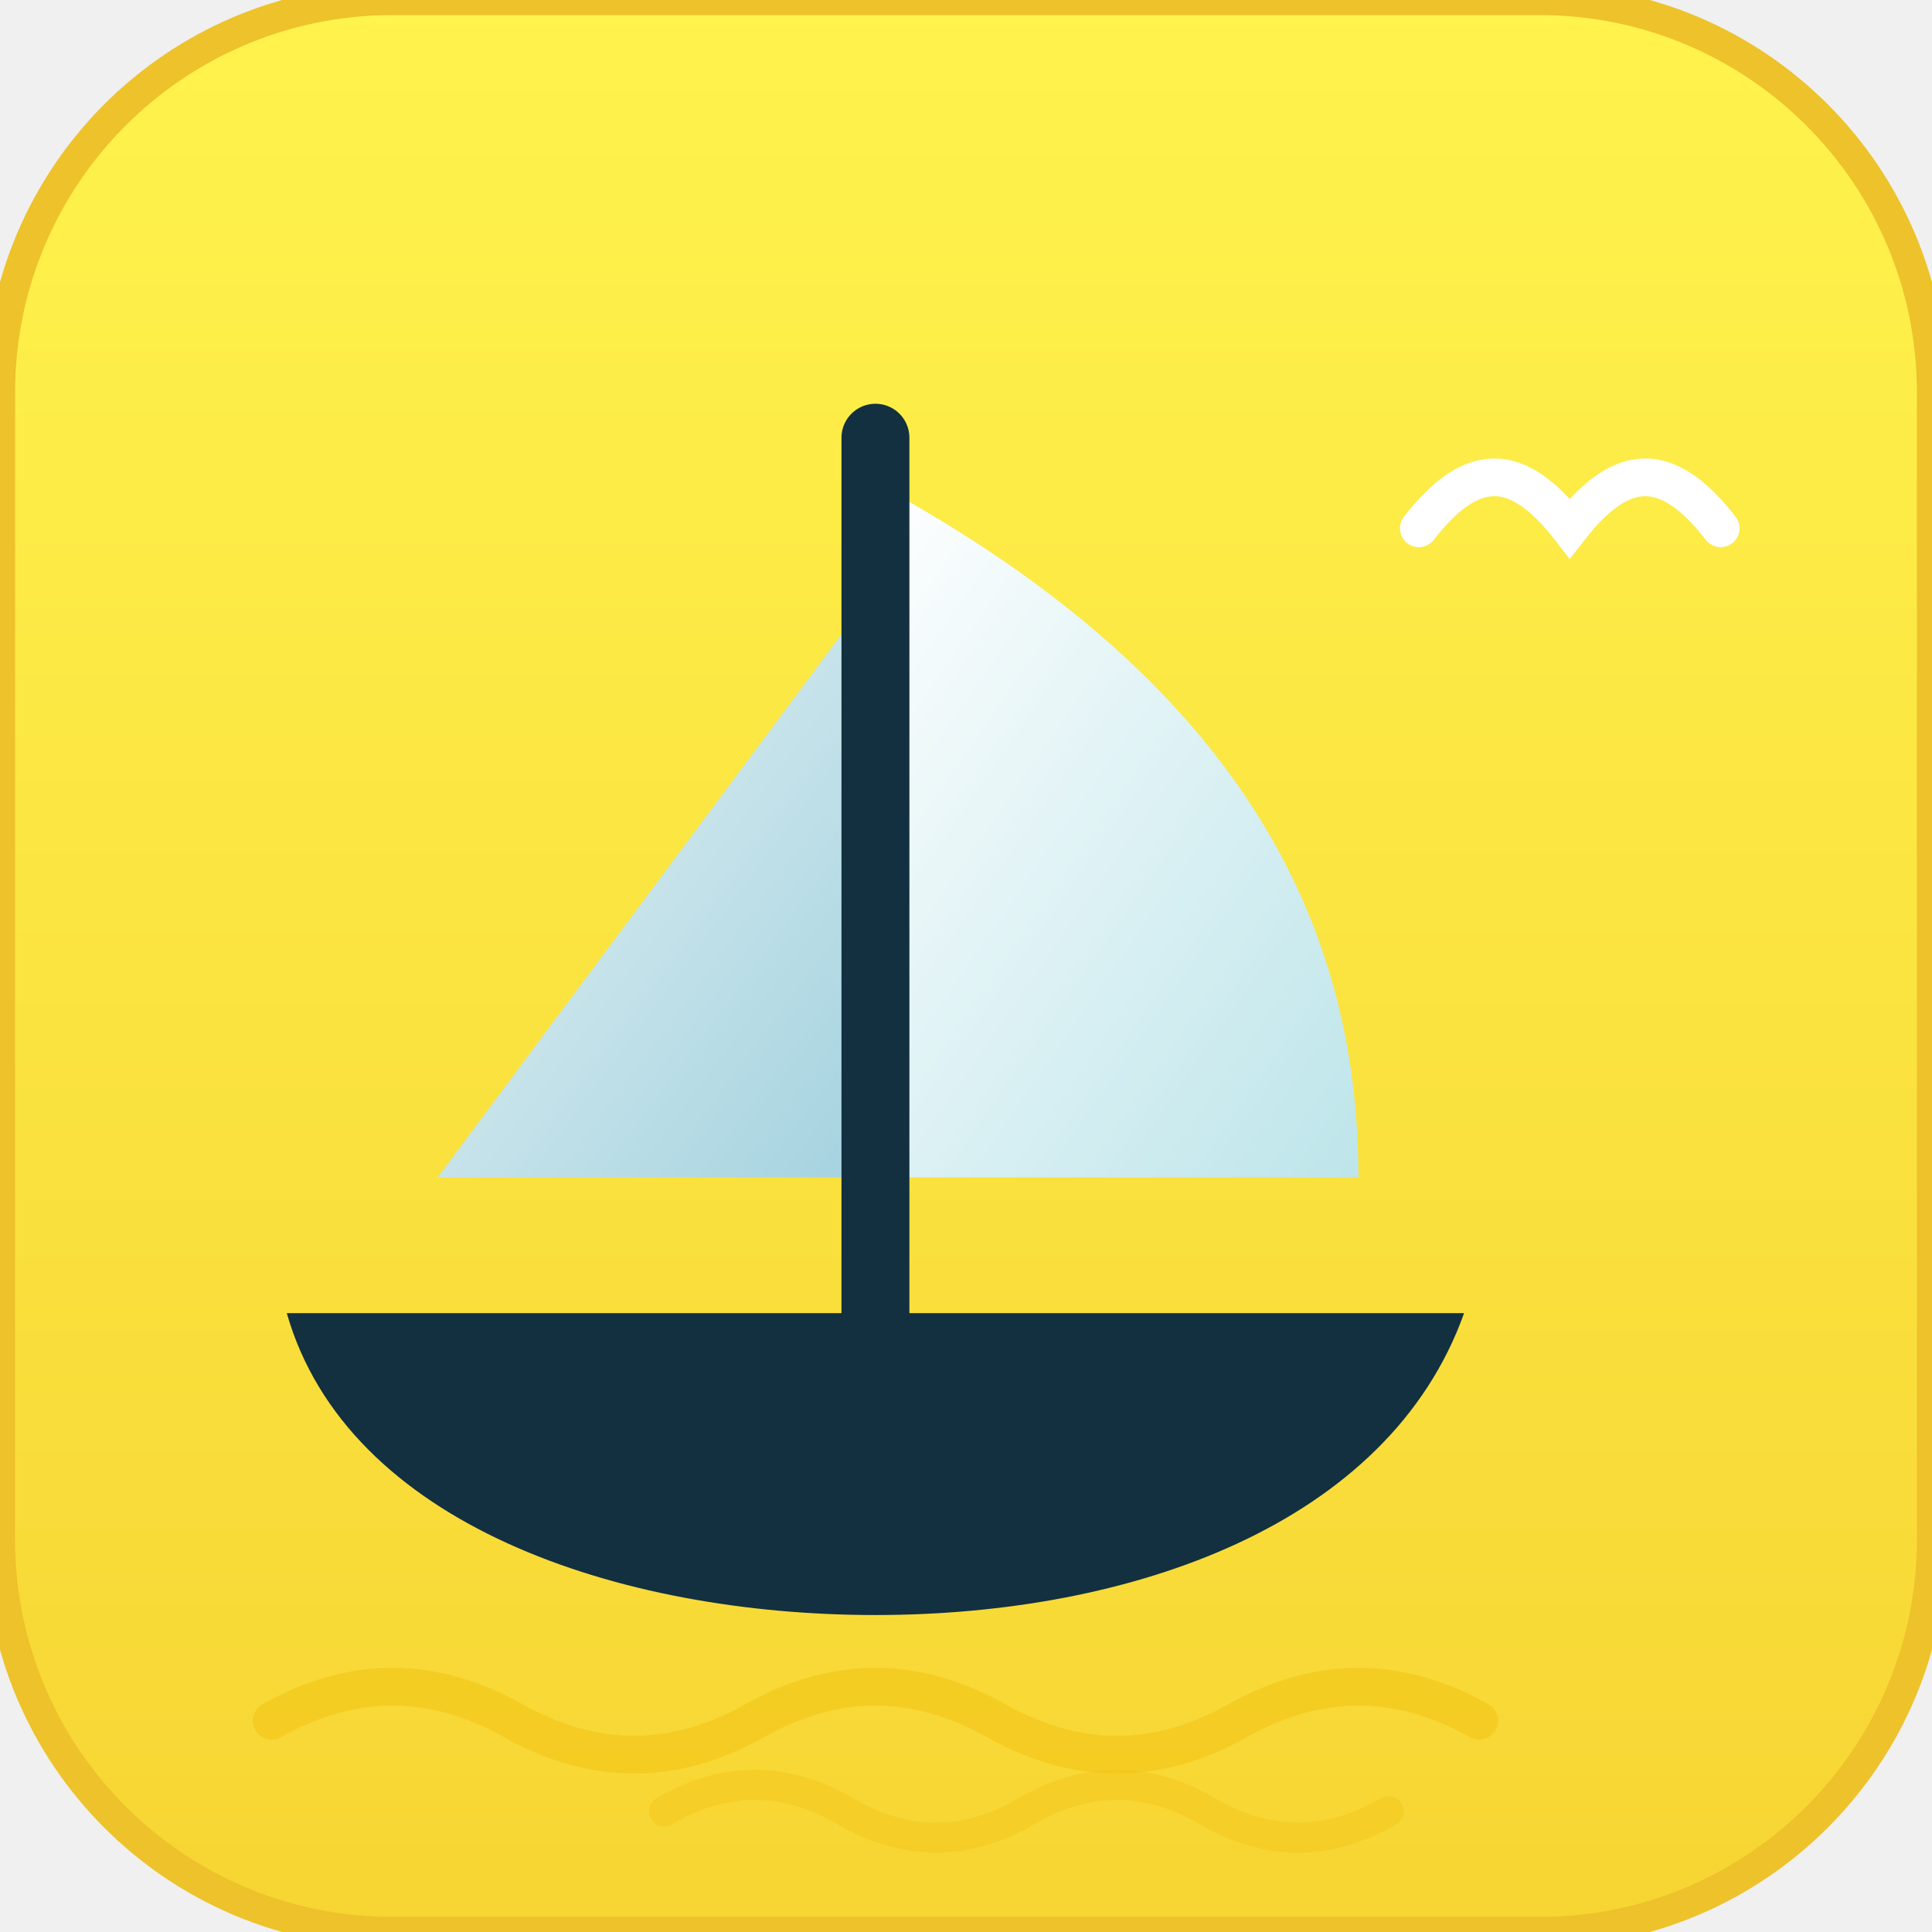
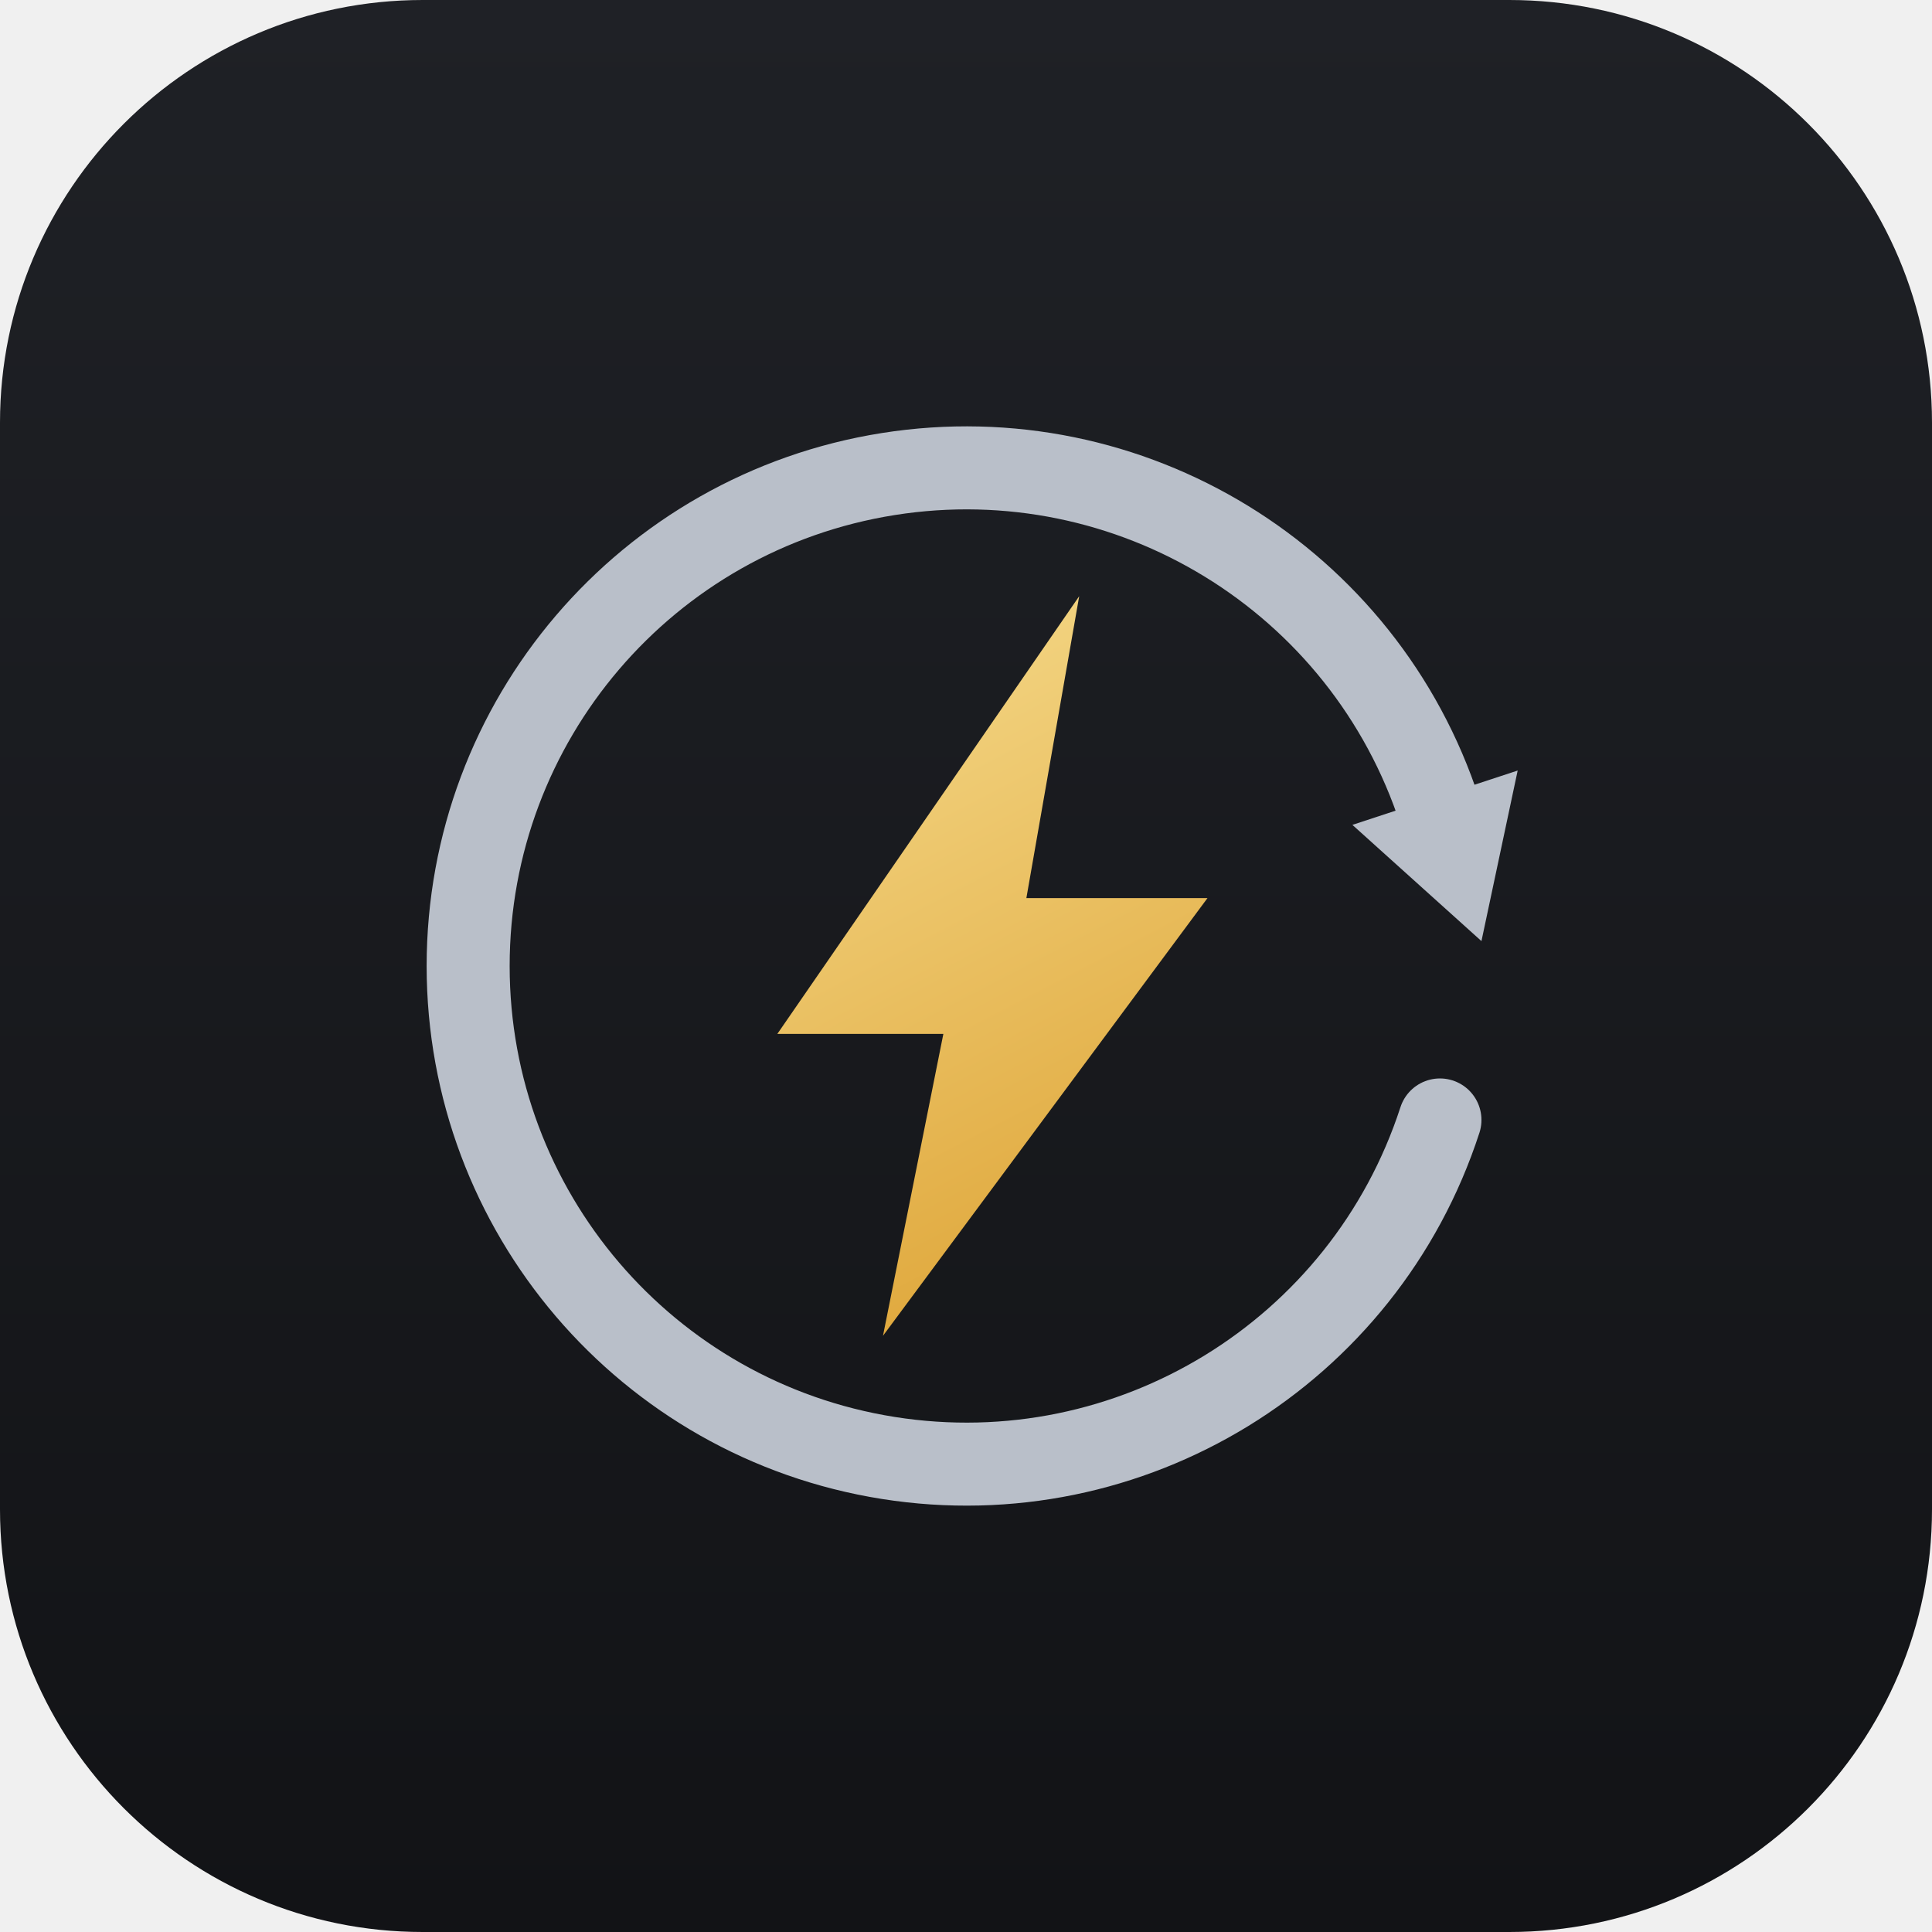
- <svg xmlns="http://www.w3.org/2000/svg" width="256" height="256" viewBox="0 0 256 256" role="img" aria-label="zcode plugin marketplace logo — a sailboat on lemon yellow, symbolising free exploration">
+ <svg xmlns="http://www.w3.org/2000/svg" width="256" height="256" viewBox="0 0 256 256" role="img" aria-label="zcode-autoresearch logo — a lightning bolt inside a loop arrow, symbolising fast autonomous experiment cycles">
  <defs>
-     <linearGradient id="lemon" x1="0" y1="0" x2="0" y2="1">
-       <stop offset="0" stop-color="#FFF34D" />
-       <stop offset="1" stop-color="#F7D533" />
+     <linearGradient id="tile" x1="0" y1="0" x2="0" y2="1">
+       <stop offset="0" stop-color="#1F2126" />
+       <stop offset="1" stop-color="#121316" />
    </linearGradient>
-     <linearGradient id="sailMain" x1="0" y1="0" x2="1" y2="1">
-       <stop offset="0" stop-color="#FFFFFF" />
-       <stop offset="1" stop-color="#BDE5EA" />
-     </linearGradient>
-     <linearGradient id="sailJib" x1="0" y1="0" x2="1" y2="1">
-       <stop offset="0" stop-color="#EAF4F6" />
-       <stop offset="1" stop-color="#A3D2DF" />
+     <linearGradient id="gold" x1="0" y1="0" x2="0.3" y2="1">
+       <stop offset="0" stop-color="#F6DC8E" />
+       <stop offset="1" stop-color="#E0A93E" />
    </linearGradient>
  </defs>
-   <rect x="0" y="0" width="256" height="256" rx="52" fill="url(#lemon)" stroke="#EEC22A" stroke-width="4" />
-   <path d="M188 70 c 7 -9 13 -9 20 0 c 7 -9 13 -9 20 0" fill="none" stroke="#FFFFFF" stroke-width="5" stroke-linecap="round" />
-   <g transform="translate(-12 0)">
-     <path d="M128 78 L 70 156 L 128 156 Z" fill="url(#sailJib)" />
-     <path d="M128 64 C 176 90 192 122 192 156 L 128 156 Z" fill="url(#sailMain)" />
-     <line x1="128" y1="58" x2="128" y2="182" stroke="#12303F" stroke-width="9" stroke-linecap="round" />
-     <path d="M50 174 H 206 C 196 202 162 214 128 214 C 94 214 58 202 50 174 Z" fill="#12303F" />
-   </g>
-   <path d="M36 228 q 16 -9 32 0 q 16 9 32 0 q 16 -9 32 0 q 16 9 32 0 q 16 -9 32 0" fill="none" stroke="#F2C416" stroke-width="5" stroke-linecap="round" opacity="0.6" />
-   <path d="M88 240 q 12 -7 24 0 q 12 7 24 0 q 12 -7 24 0 q 12 7 24 0" fill="none" stroke="#F2C416" stroke-width="4" stroke-linecap="round" opacity="0.45" />
+   <rect width="256" height="256" rx="56" fill="url(#tile)" />
+   <path d="M 190.8 148.4 A 66 66 0 1 1 190.8 107.6" fill="none" stroke="#B9BFC9" stroke-width="11" stroke-linecap="round" />
+   <path d="M 196.3 124.7 L 179.2 109.3 L 201.1 102.1 Z" fill="#B9BFC9" />
+   <polygon points="143,79 103,137 125,137 117,177 160,119 136,119" fill="url(#gold)" />
</svg>
